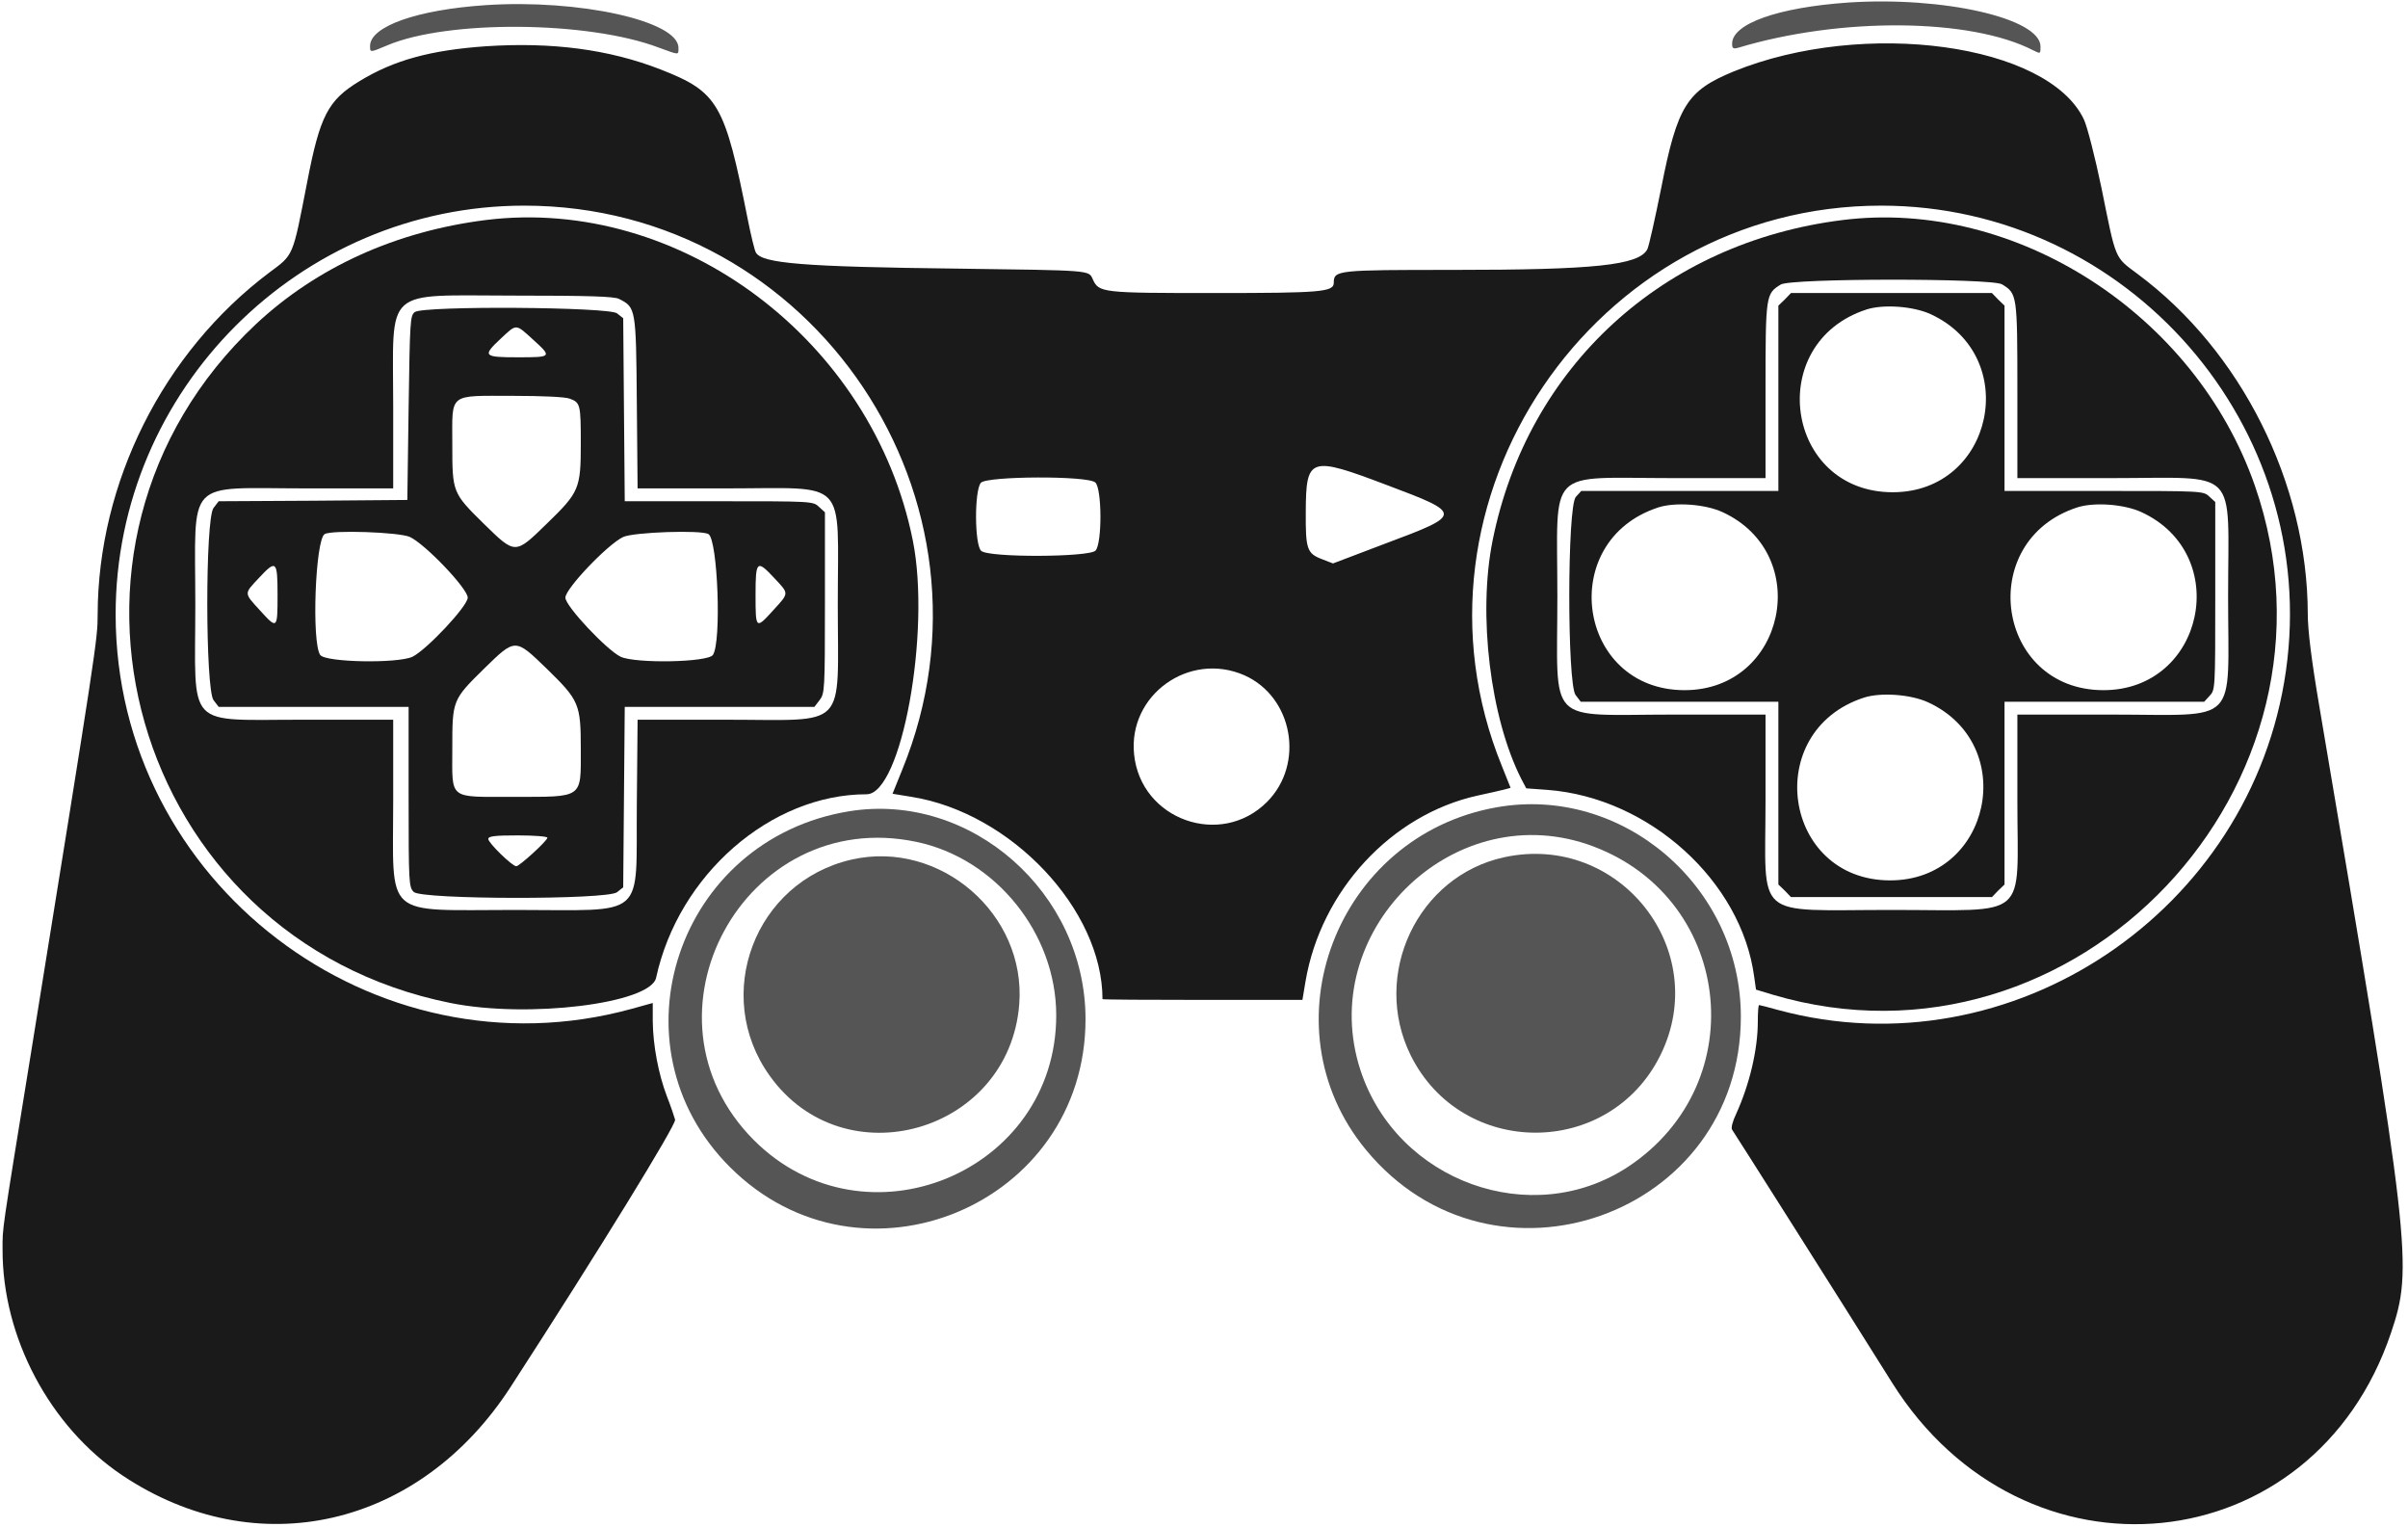
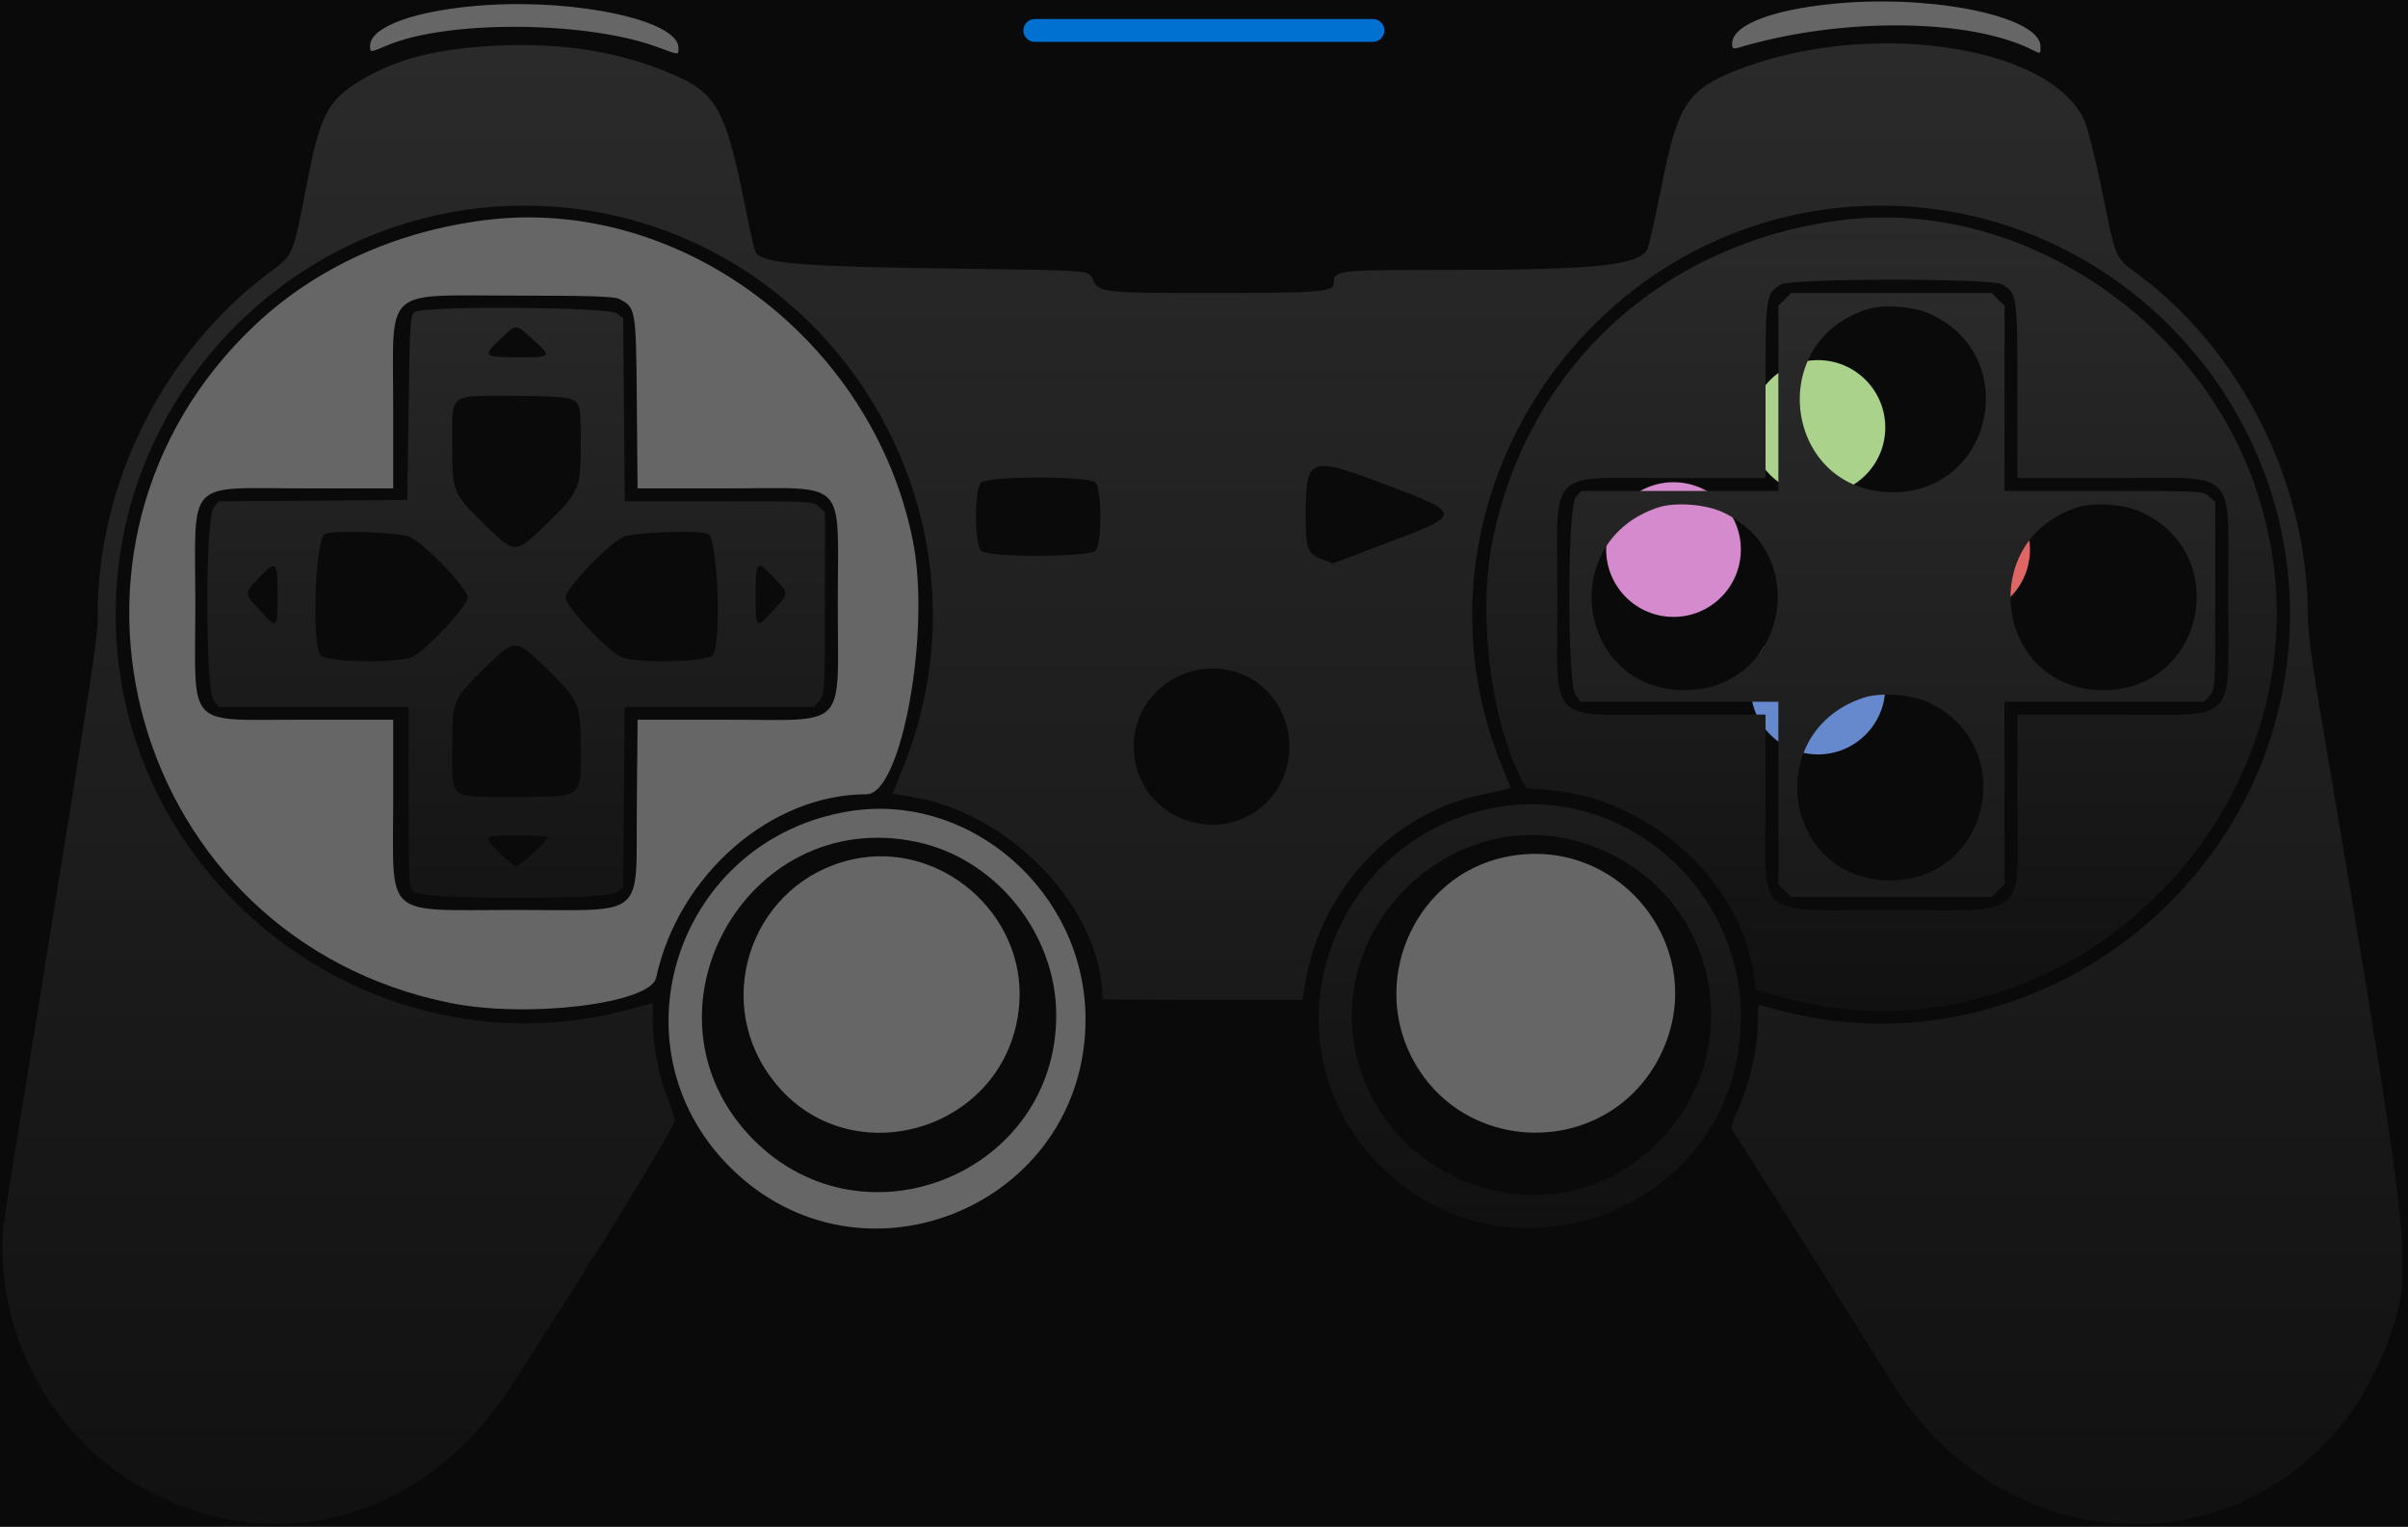
<svg xmlns="http://www.w3.org/2000/svg" width="1249.333" height="792" viewBox="0 0 937 594">
-   <path fill="#555" d="M719 1c-27.1 1.9-45 8.2-45 16 0 1.8.4 2.1 2.3 1.6 39.8-12 90.5-11.6 114.9 1C794 21 794 21 794 18.1c0-11-37.9-19.6-75-17.1M189 2c-26.9 1.8-45 8.3-45 15.9 0 2.6-.1 2.6 6.8-.3 23.5-9.9 78-9.5 105.5.9 8.2 3 7.7 3 7.7.1 0-10.5-38.8-19-75-16.6" />
-   <path fill="#1a1a1a" d="M189 18c-21.4 1.5-35.7 5.4-49 13.5C127.6 39 124.5 45 119.5 71c-5.7 29.2-5.1 27.9-14.8 35.1-41.2 31-66.6 81.6-66.7 133 0 9.7-.4 12.2-26 170.9C.4 481.6 1 477.2 1 486.1c-.1 34.2 18.4 68.9 46.5 87.8 52.3 35 115.8 20.5 151.3-34.5 34.9-53.9 64.3-101.8 63.9-103.8-.3-1.1-1.7-5.3-3.2-9.1-3.3-8.7-5.4-19.8-5.5-29.2v-7.1l-8.3 2.3C145.5 420 45 343.3 45 239c0-87.4 71.6-159 159-159 112.6 0 189.7 115 147.1 219.4l-3.8 9.4 7.4 1.2c38.8 6.2 74.3 43.9 74.3 78.7 0 .2 17.5.3 38.9.3h38.9l1.2-7.2c6-35.3 33.4-64.9 67-72.3 4.1-.9 8.7-1.9 10.2-2.3l2.6-.7-3.4-8.5C542.4 194.8 620.1 80 732 80c96.1 0 171 86.1 157.5 181-13.3 93.7-106.9 156.3-197.3 132-4-1.1-7.4-2-7.7-2s-.5 2.9-.5 6.4c0 10.9-3.2 24.5-8.5 36.1-1.3 2.7-2 5.4-1.5 6 .6.8 42.7 67.2 62.3 98.5 51.2 81.5 163.9 70.2 194.1-19.5 8.6-25.5 7.8-32.9-27.9-243.7-3.1-18.2-4.5-29.7-4.5-36-.1-50.8-25.9-102.3-66.2-132.2-9.1-6.8-8.3-5-14.1-33.6-2.5-12-5.5-23.7-6.8-26.5C797 17 725.3 7.2 674.6 27.8c-18.2 7.5-21.9 13.3-28.2 45.4-2.4 11.9-4.8 22.7-5.4 23.8-3.3 6.2-20.6 8-75.7 8-45 0-46.3.1-46.3 5 0 3.6-5 4-46.5 4-43.9 0-44.9-.1-47.3-5.4-1.6-3.5-.2-3.4-52.7-4.1-59.7-.7-76.1-2-78.4-6.3-.5-.9-1.9-6.7-3.1-12.7-9-45.3-11.5-49.7-34-58.5-20-7.8-42.3-10.7-68-9m350.9 170.8c29.3 11 29.3 11.4-.4 22.5l-20.8 7.9-4.4-1.7c-5.7-2.2-6.3-3.9-6.2-18.3.1-21.5 1.5-21.9 31.8-10.4m-113.7-1.1c2.6 2.3 2.7 23.6.1 26.5-2.4 2.6-41.6 2.8-44.5.1-2.6-2.3-2.7-23.6-.1-26.5 2.4-2.6 41.6-2.8 44.5-.1m58 75c18.9 8.4 23.6 34.5 8.8 49.3-18 18-49.1 6.9-51.7-18.5-2.4-23.1 21.4-40.2 42.9-30.8" />
-   <path fill="#1a1a1a" d="M189 85.6c-34.9 4.4-65.6 18.3-89.3 40.4-92.3 86.5-48.6 239.3 75.6 264.2 30.2 6.1 77.8.2 80-9.8 8.7-40.1 44.6-71.4 81.9-71.4 13.6 0 25.1-63.2 18-98.7C339.6 132.4 264.7 76.2 189 85.6m51.9 30.7c6.5 3.3 6.6 3.5 6.9 40.3l.3 33.4h34.5c48 0 43.4-4.7 43.4 45 0 49.6 4.5 45-43.4 45h-34.5l-.3 32.9c-.4 45.3 4.5 41.1-47.3 41.1-51.9 0-47.5 4-47.5-42.5V280h-34.2c-47.3-.1-42.8 4.6-42.8-44.8 0-49.9-4.5-45.2 43-45.2h34v-32c0-47.1-4.5-43 47.5-43 28.2 0 38.6.3 40.4 1.3" />
-   <path fill="#1a1a1a" d="M161.4 121.4c-1.8 1.4-1.9 3.3-2.4 37.3l-.5 35.8-36.7.3-36.7.2-2 2.6c-3.3 4.1-3.2 70.7 0 74.8l2 2.6H159v35c0 33.7.1 35.1 2 37 3 3 75.4 3.1 79.1.1l2.4-1.9.3-35.1.3-35.1h73.8l2-2.6c2-2.6 2.1-3.8 2.1-37.9v-35.2l-2.3-2.1c-2.3-2.2-2.7-2.2-39-2.2h-36.6l-.3-35.6-.3-35.6-2.4-1.9c-3.1-2.5-75.2-3-78.7-.5m46 10.7c7.5 6.8 7.4 6.9-5.9 6.9-13.5 0-13.9-.5-6.5-7.4 6.1-5.7 5.6-5.7 12.4.5m14.3 23c4.1 1.5 4.3 2.2 4.3 17.4 0 17.6-.6 19-13.2 31.2-12.4 12.1-12.2 12.1-24.4.2-12.4-12.2-12.4-12.3-12.4-31.2 0-20.1-1.8-18.7 23.7-18.7 11.1 0 20.3.4 22 1.1m-62.2 53.8c6 2.8 22.5 20.1 22.5 23.6 0 3.3-16 20.3-21.5 23-5.8 2.7-33.9 2.2-35.9-.7-3.4-4.9-1.9-44.7 1.7-47 2.7-1.7 29-.8 33.2 1.1m116.2-1.1c3.6 2.3 5.1 42.1 1.7 47-2 2.9-30.1 3.4-35.9.7-5.5-2.7-21.5-19.7-21.5-23 0-3.5 16.5-20.8 22.5-23.6 4.2-1.9 30.5-2.8 33.2-1.1M108 231.5c0 13.3-.1 13.4-6.9 5.9-6.2-6.8-6.2-6.3-.5-12.4 6.9-7.4 7.4-7 7.4 6.5m193.4-6.5c5.7 6.1 5.7 5.6-.5 12.4-6.8 7.5-6.9 7.4-6.9-5.9 0-13.5.5-13.9 7.4-6.5m-88.6 35.2c12.6 12.3 13.2 13.7 13.2 31.3 0 19.3 1.2 18.5-26.3 18.5-25.5 0-23.7 1.4-23.7-18.7 0-18.9 0-19 12.4-31.2 12.2-11.9 12-11.9 24.4.1m.2 65.7c0 1.2-10.9 11.1-12.1 11.1-1.6 0-10.9-9.1-10.9-10.6 0-1.1 2.5-1.4 11.5-1.4 6.3 0 11.5.4 11.5.9M717 85.6c-69.9 8.7-122.6 57-136.2 124.7-5.8 28.8-.9 69 11.2 92.8l1.9 3.6 8.3.6c39.5 3 75.5 35.5 80.4 72.8l.7 4.9 6.6 2c117.7 34.8 228-81.7 187.5-198.1C854.2 122.3 784.3 77.2 717 85.6m62 25c5.9 3.6 6 4 6 41.3V186h36.5c50.5 0 45.5-5 45.5 46s5 46-45.5 46H785v33.6c0 46.9 5.3 42.4-49 42.4s-49 4.5-49-42.4V278h-36c-49.9 0-45 5-45-46s-4.9-46 45-46h36v-34.1c0-37.2.1-37.6 5.9-41.2 4-2.5 81.9-2.5 86.1-.1" />
-   <path fill="#1a1a1a" d="m694.5 116.5-2.5 2.4V191h-76.7l-2.1 2.3c-3.4 3.6-3.4 72.8-.1 77.1l2 2.6H692v71.1l2.5 2.4 2.4 2.5h78.2l2.4-2.5 2.5-2.4V273h77.7l2.1-2.3c2.2-2.3 2.2-2.7 2.2-38.8v-36.6l-2.3-2.1c-2.3-2.2-2.7-2.2-41-2.2H780v-72.1l-2.5-2.4-2.4-2.5h-78.2zm56.7 5.7c35.7 16.4 24.5 69.3-14.7 69.3-41.8 0-50.2-58.1-10.2-71.1 6.5-2.1 18.1-1.3 24.9 1.8m-81 77c35.7 16.4 24.5 69.3-14.7 69.3-41.8 0-50.2-58.1-10.2-71.1 6.5-2.1 18.1-1.3 24.9 1.8m163 0c35.7 16.4 24.5 69.3-14.7 69.3-41.8 0-50.2-58.1-10.2-71.1 6.5-2.1 18.1-1.3 24.9 1.8m-83 74c35.7 16.4 24.5 69.3-14.7 69.3-41.8 0-50.2-58.1-10.2-71.1 6.5-2.1 18.1-1.3 24.9 1.8" />
-   <path fill="#555" d="M582.2 314.1c-62.2 11.1-90.4 85.1-50.7 133.2 49.4 59.9 145.9 25.6 145.9-51.8 0-50.7-46.2-90.2-95.2-81.4m35.3 14.3c56.4 19.1 65.7 92.7 15.9 125.6-37.4 24.6-89.8 5.7-104-37.6-17.5-53.4 35-105.8 88.1-88" />
-   <path fill="#555" d="M585.3 333.5c-33.7 7.3-51.8 45.7-36.4 77 19.9 40.2 77.3 40.2 97.2 0 20.2-40.9-16-86.7-60.8-77M330.5 315.6c-66.9 10.8-93.8 91.1-46.5 138.4 51.2 51.2 138.4 14.9 138.4-57.5 0-49.2-44.6-88.5-91.9-80.9m26 11.9c30.9 6.4 54.5 35.6 54.5 67.5 0 61.1-74.3 91.8-117.6 48.6-48.2-48.3-3.8-130.1 63.1-116.1" />
-   <path fill="#555" d="M331.4 334.4c-37.7 8.6-54.4 52.7-31.9 84.1 28.9 40.5 93.1 22.2 97.1-27.7 2.8-35.2-30.8-64.2-65.2-56.4" />
+   <defs>
+     <linearGradient id="a" x1="0" x2="0" y1="0" y2="1">
+       <stop offset="0%" stop-color="#2a2a2a" />
+       <stop offset="100%" stop-color="#111" />
+     </linearGradient>
+   </defs>
+   <path fill="#0a0a0a" d="M0 0h937v594H0z" />
+   <circle cx="707.4" cy="166.3" r="26.2" fill="#aad28b" />
+   <circle cx="763.7" cy="213.8" r="26.2" fill="#e06666" />
+   <circle cx="707.4" cy="267.3" r="26.2" fill="#68c" />
+   <circle cx="651.2" cy="213.8" r="26.2" fill="#d68ace" />
+   <circle cx="468.5" cy="178.2" r="16.9" fill="#8a8a8a" />
+   <rect width="140.5" height="8.9" x="398.2" y="7.4" fill="#0070d1" rx="4.5" />
+   <path fill="url(#a)" d="M189 18c-21.4 1.5-35.7 5.4-49 13.5C127.6 39 124.5 45 119.5 71c-5.7 29.2-5.1 27.9-14.8 35.1-41.2 31-66.6 81.6-66.7 133 0 9.7-.4 12.2-26 170.9C.4 481.6 1 477.2 1 486.1c-.1 34.2 18.4 68.9 46.5 87.8 52.3 35 115.8 20.5 151.3-34.5 34.9-53.9 64.3-101.8 63.9-103.8-.3-1.1-1.7-5.3-3.2-9.1-3.3-8.7-5.4-19.8-5.5-29.2v-7.1l-8.3 2.3C145.5 420 45 343.3 45 239c0-87.4 71.6-159 159-159 112.6 0 189.7 115 147.1 219.4l-3.8 9.4 7.4 1.2c38.8 6.2 74.3 43.9 74.3 78.7 0 .2 17.5.3 38.9.3h38.9l1.2-7.2c6-35.3 33.4-64.9 67-72.3 4.1-.9 8.7-1.9 10.2-2.3l2.6-.7-3.4-8.5C542.4 194.8 620.1 80 732 80c96.1 0 171 86.1 157.5 181-13.3 93.7-106.9 156.3-197.3 132-4-1.1-7.4-2-7.7-2s-.5 2.9-.5 6.4c0 10.9-3.2 24.5-8.5 36.1-1.3 2.7-2 5.4-1.5 6 .6.8 42.7 67.2 62.3 98.5 51.2 81.5 163.9 70.2 194.1-19.5 8.6-25.5 7.8-32.9-27.9-243.7-3.1-18.2-4.5-29.7-4.5-36-.1-50.8-25.9-102.3-66.2-132.2-9.1-6.8-8.3-5-14.1-33.6-2.5-12-5.5-23.7-6.8-26.5C797 17 725.3 7.2 674.6 27.8c-18.2 7.5-21.9 13.3-28.2 45.4-2.4 11.9-4.8 22.7-5.4 23.8-3.3 6.2-20.6 8-75.7 8-45 0-46.3.1-46.3 5 0 3.6-5 4-46.5 4-43.9 0-44.9-.1-47.3-5.4-1.6-3.5-.2-3.4-52.7-4.1-59.7-.7-76.1-2-78.4-6.3-.5-.9-1.9-6.7-3.1-12.7-9-45.3-11.5-49.7-34-58.5-20-7.8-42.3-10.7-68-9m350.9 170.8c29.3 11 29.3 11.4-.4 22.5l-20.8 7.9-4.4-1.7c-5.7-2.2-6.3-3.9-6.2-18.3.1-21.5 1.5-21.9 31.8-10.4m-113.7-1.1c2.6 2.3 2.7 23.6.1 26.5-2.4 2.6-41.6 2.8-44.5.1-2.6-2.3-2.7-23.6-.1-26.5 2.4-2.6 41.6-2.8 44.5-.1m58 75c18.9 8.4 23.6 34.5 8.8 49.3-18 18-49.1 6.9-51.7-18.5-2.4-23.1 21.4-40.2 42.9-30.8" />
+   <path fill="url(#a)" d="M161.4 121.4c-1.8 1.4-1.9 3.3-2.4 37.3l-.5 35.8-36.7.3-36.7.2-2 2.6c-3.3 4.1-3.2 70.7 0 74.8l2 2.6H159v35c0 33.7.1 35.1 2 37 3 3 75.4 3.1 79.1.1l2.4-1.9.3-35.1.3-35.1h73.8l2-2.6c2-2.6 2.1-3.8 2.1-37.9v-35.2l-2.3-2.1c-2.3-2.2-2.7-2.2-39-2.2h-36.6l-.3-35.6-.3-35.6-2.4-1.9c-3.1-2.5-75.2-3-78.7-.5m46 10.7c7.5 6.8 7.4 6.9-5.9 6.9-13.5 0-13.9-.5-6.5-7.4 6.1-5.7 5.6-5.7 12.4.5m14.3 23c4.1 1.5 4.3 2.2 4.3 17.4 0 17.6-.6 19-13.2 31.2-12.4 12.1-12.2 12.1-24.4.2-12.4-12.2-12.4-12.3-12.4-31.2 0-20.1-1.8-18.7 23.7-18.7 11.1 0 20.3.4 22 1.1m-62.2 53.8c6 2.8 22.5 20.1 22.5 23.6 0 3.3-16 20.3-21.5 23-5.8 2.7-33.9 2.2-35.9-.7-3.4-4.9-1.9-44.7 1.7-47 2.7-1.7 29-.8 33.2 1.1m116.2-1.1c3.6 2.3 5.1 42.1 1.7 47-2 2.9-30.1 3.4-35.9.7-5.5-2.7-21.5-19.7-21.5-23 0-3.5 16.5-20.8 22.5-23.6 4.2-1.9 30.5-2.8 33.2-1.1M108 231.5c0 13.3-.1 13.4-6.9 5.9-6.2-6.8-6.2-6.3-.5-12.4 6.9-7.4 7.4-7 7.4 6.5m193.4-6.5c5.7 6.1 5.7 5.6-.5 12.4-6.8 7.5-6.9 7.4-6.9-5.9 0-13.5.5-13.9 7.4-6.5m-88.6 35.2c12.6 12.3 13.2 13.7 13.2 31.3 0 19.3 1.2 18.5-26.3 18.5-25.5 0-23.7 1.4-23.7-18.7 0-18.9 0-19 12.4-31.2 12.2-11.9 12-11.9 24.4.1m.2 65.7c0 1.2-10.9 11.1-12.1 11.1-1.6 0-10.9-9.1-10.9-10.6 0-1.1 2.5-1.4 11.5-1.4 6.3 0 11.5.4 11.5.9M717 85.6c-69.9 8.7-122.6 57-136.2 124.7-5.8 28.8-.9 69 11.2 92.8l1.9 3.6 8.3.6c39.5 3 75.5 35.5 80.4 72.8l.7 4.9 6.6 2c117.7 34.8 228-81.7 187.5-198.1C854.2 122.3 784.3 77.2 717 85.6m62 25c5.9 3.6 6 4 6 41.3V186h36.5c50.5 0 45.5-5 45.5 46s5 46-45.5 46H785v33.6c0 46.9 5.3 42.4-49 42.4s-49 4.5-49-42.4V278h-36c-49.9 0-45 5-45-46s-4.9-46 45-46h36v-34.1c0-37.2.1-37.6 5.9-41.2 4-2.5 81.9-2.5 86.1-.1" />
+   <path fill="url(#a)" d="m694.5 116.5-2.5 2.4V191h-76.7l-2.1 2.3c-3.4 3.6-3.4 72.8-.1 77.1l2 2.6H692v71.1l2.5 2.4 2.4 2.5h78.2l2.4-2.5 2.5-2.4V273h77.7l2.1-2.3c2.2-2.3 2.2-2.7 2.2-38.8v-36.6l-2.3-2.1c-2.3-2.2-2.7-2.2-41-2.2H780v-72.1l-2.5-2.4-2.4-2.5h-78.2zm56.7 5.7c35.7 16.4 24.5 69.3-14.7 69.3-41.8 0-50.2-58.1-10.2-71.1 6.5-2.1 18.1-1.3 24.9 1.8m-81 77c35.7 16.4 24.5 69.3-14.7 69.3-41.8 0-50.2-58.1-10.2-71.1 6.5-2.1 18.1-1.3 24.9 1.8m163 0c35.7 16.4 24.5 69.3-14.7 69.3-41.8 0-50.2-58.1-10.2-71.1 6.5-2.1 18.1-1.3 24.9 1.8m-83 74c35.7 16.4 24.5 69.3-14.7 69.3-41.8 0-50.2-58.1-10.2-71.1 6.5-2.1 18.1-1.3 24.9 1.8m-168 40.9c-62.2 11.1-90.4 85.1-50.7 133.2 49.4 59.9 145.9 25.6 145.9-51.8 0-50.7-46.2-90.2-95.2-81.4m35.3 14.3c56.4 19.1 65.7 92.7 15.9 125.6-37.4 24.6-89.8 5.7-104-37.6-17.5-53.4 35-105.8 88.1-88" />
+   <path fill="#666" d="M719 1c-27.1 1.9-45 8.2-45 16 0 1.8.4 2.1 2.3 1.6 39.8-12 90.5-11.6 114.9 1C794 21 794 21 794 18.1c0-11-37.9-19.6-75-17.1M189 2c-26.9 1.8-45 8.3-45 15.9 0 2.6-.1 2.6 6.8-.3 23.5-9.9 78-9.5 105.5.9 8.2 3 7.7 3 7.7.1 0-10.5-38.8-19-75-16.6M189 85.6c-34.9 4.4-65.6 18.3-89.3 40.4-92.3 86.5-48.6 239.3 75.6 264.2 30.2 6.1 77.8.2 80-9.8 8.7-40.1 44.6-71.4 81.9-71.4 13.6 0 25.1-63.2 18-98.7C339.6 132.4 264.7 76.2 189 85.6m51.9 30.7c6.5 3.3 6.6 3.5 6.9 40.3l.3 33.4h34.5c48 0 43.4-4.7 43.4 45 0 49.6 4.5 45-43.4 45h-34.5l-.3 32.9c-.4 45.3 4.5 41.1-47.3 41.1-51.9 0-47.5 4-47.5-42.5V280h-34.2c-47.3-.1-42.8 4.6-42.8-44.8 0-49.9-4.5-45.2 43-45.2h34v-32c0-47.1-4.5-43 47.5-43 28.2 0 38.6.3 40.4 1.3" />
+   <path fill="#666" d="M585.3 333.5c-33.7 7.3-51.8 45.7-36.4 77 19.9 40.2 77.3 40.2 97.2 0 20.2-40.9-16-86.7-60.8-77m-254.8-17.9c-66.9 10.8-93.8 91.1-46.5 138.4 51.2 51.2 138.4 14.9 138.4-57.5 0-49.2-44.6-88.5-91.9-80.9m26 11.9c30.9 6.4 54.5 35.6 54.5 67.5 0 61.1-74.3 91.8-117.6 48.6-48.2-48.3-3.8-130.1 63.1-116.1" />
+   <path fill="#666" d="M331.4 334.4c-37.7 8.6-54.4 52.7-31.9 84.1 28.9 40.5 93.1 22.2 97.1-27.7 2.8-35.2-30.8-64.2-65.2-56.4" />
</svg>
